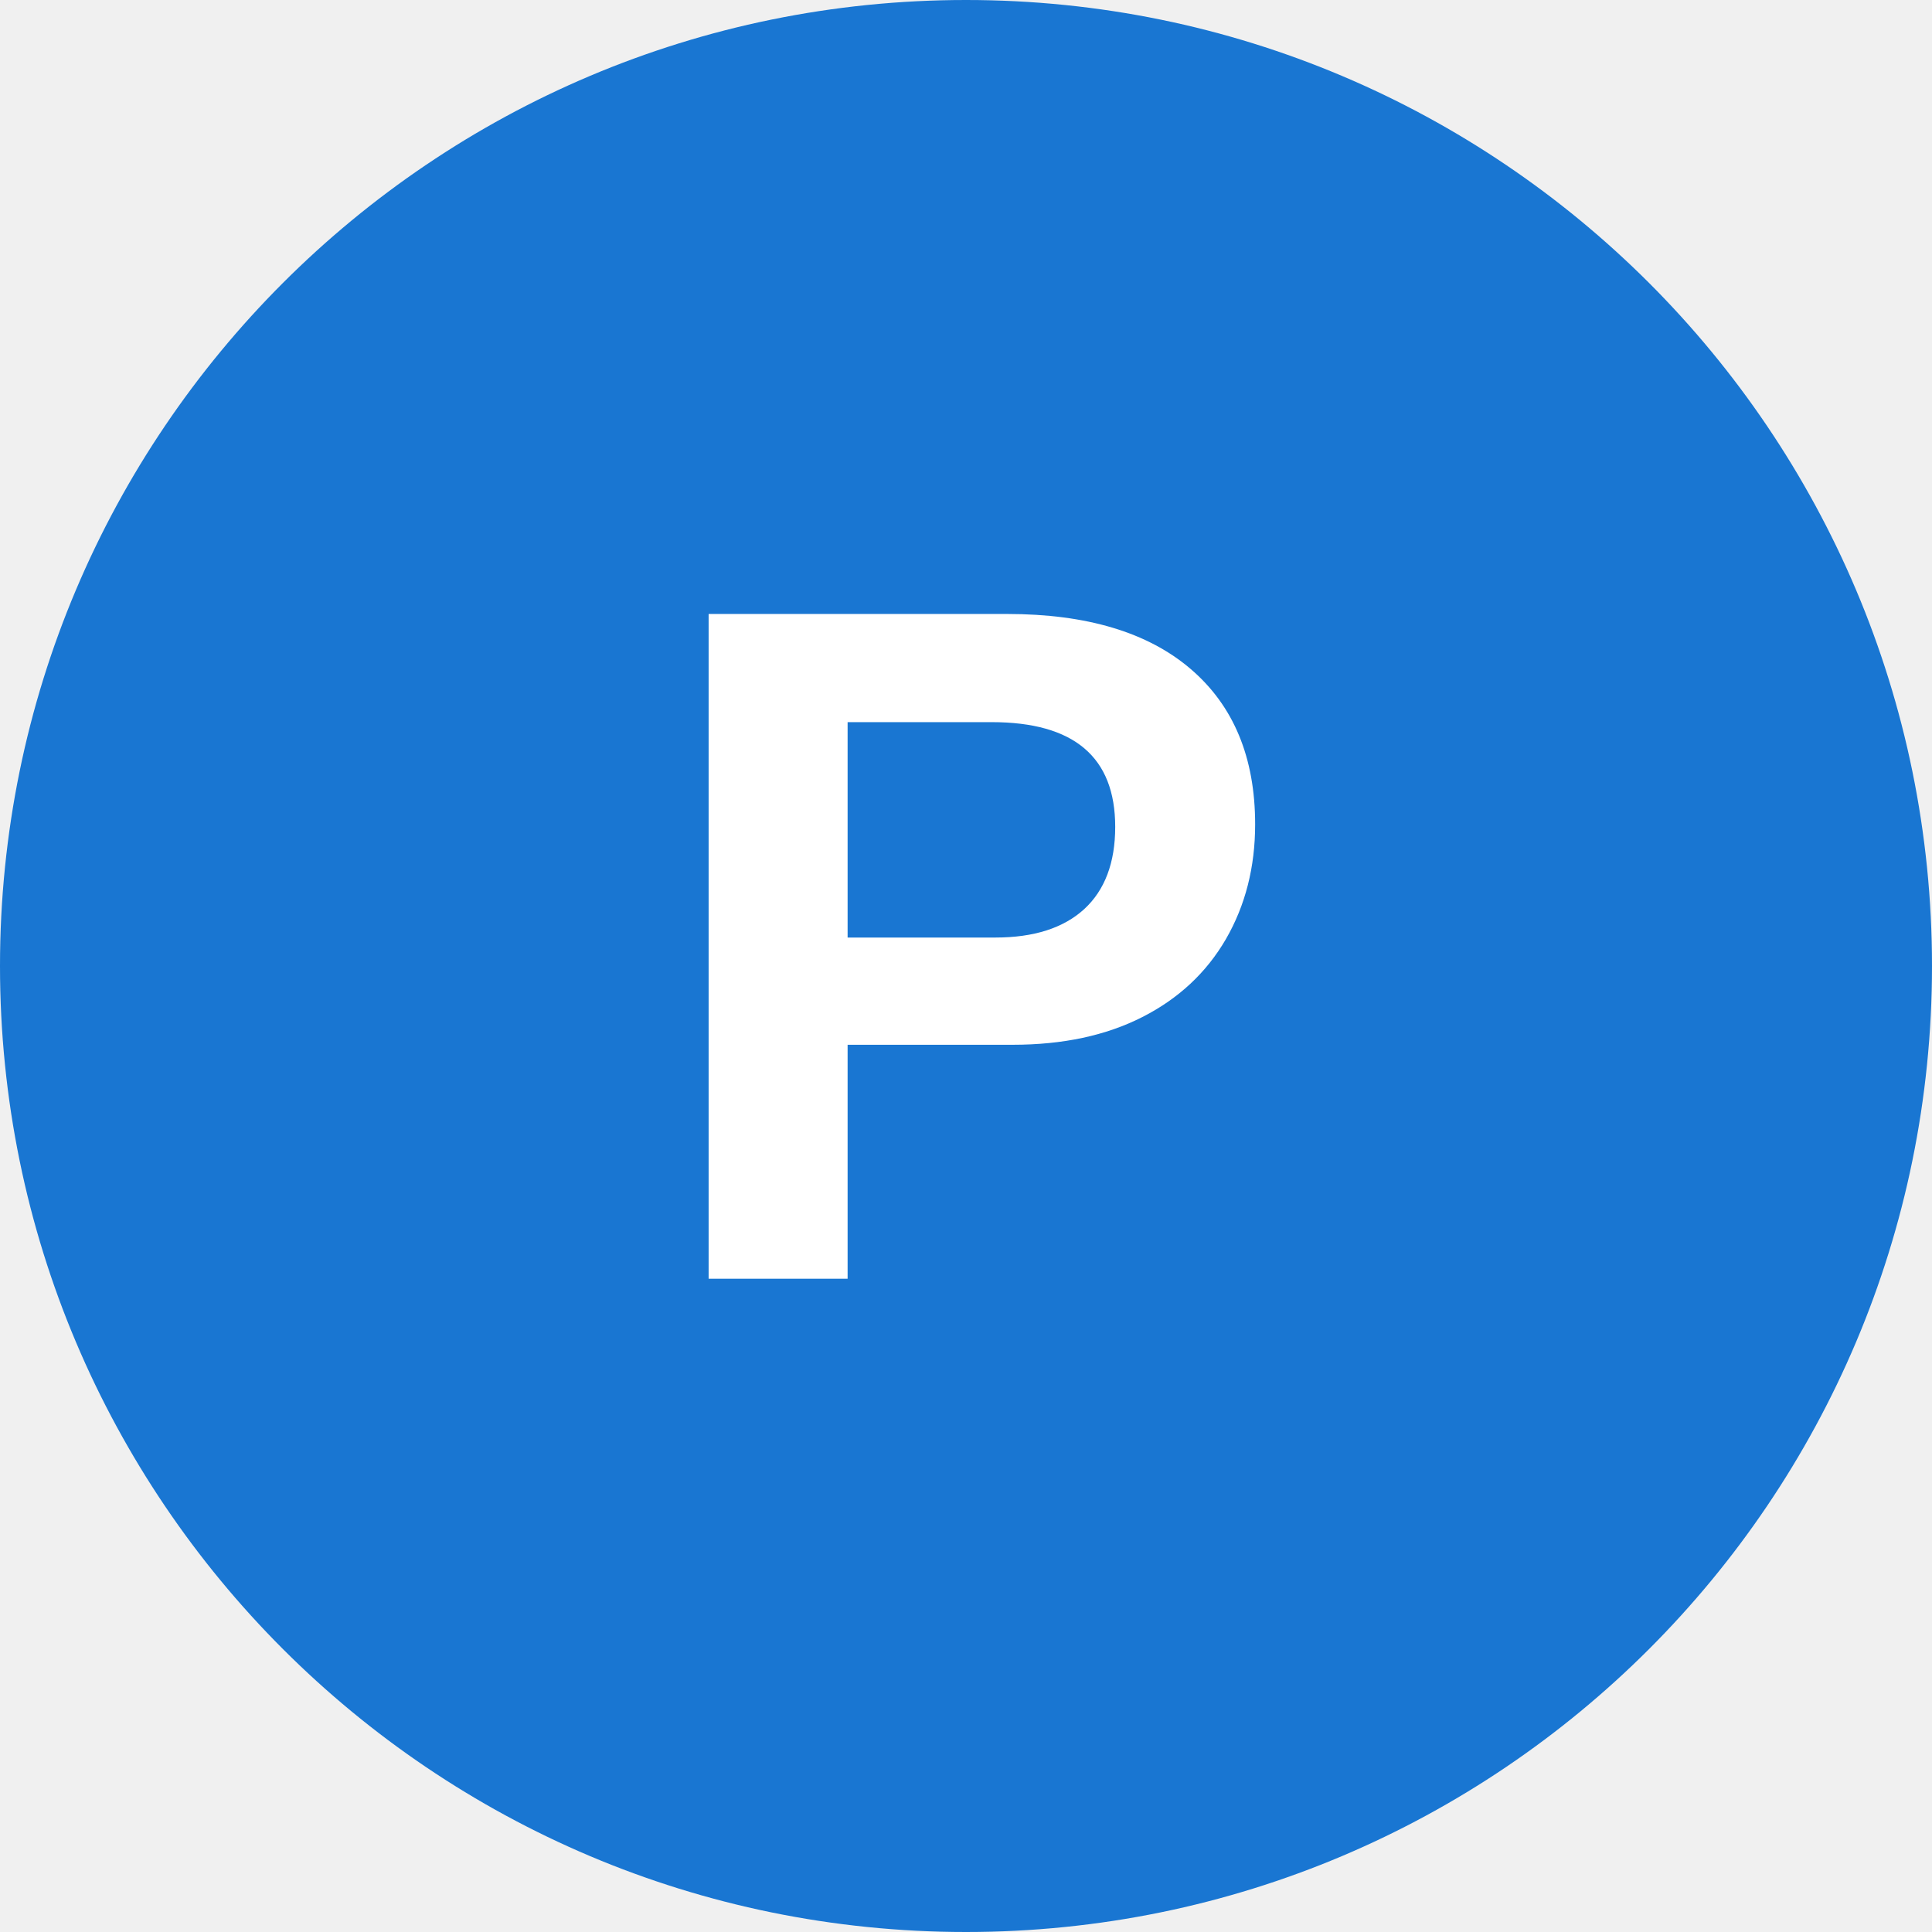
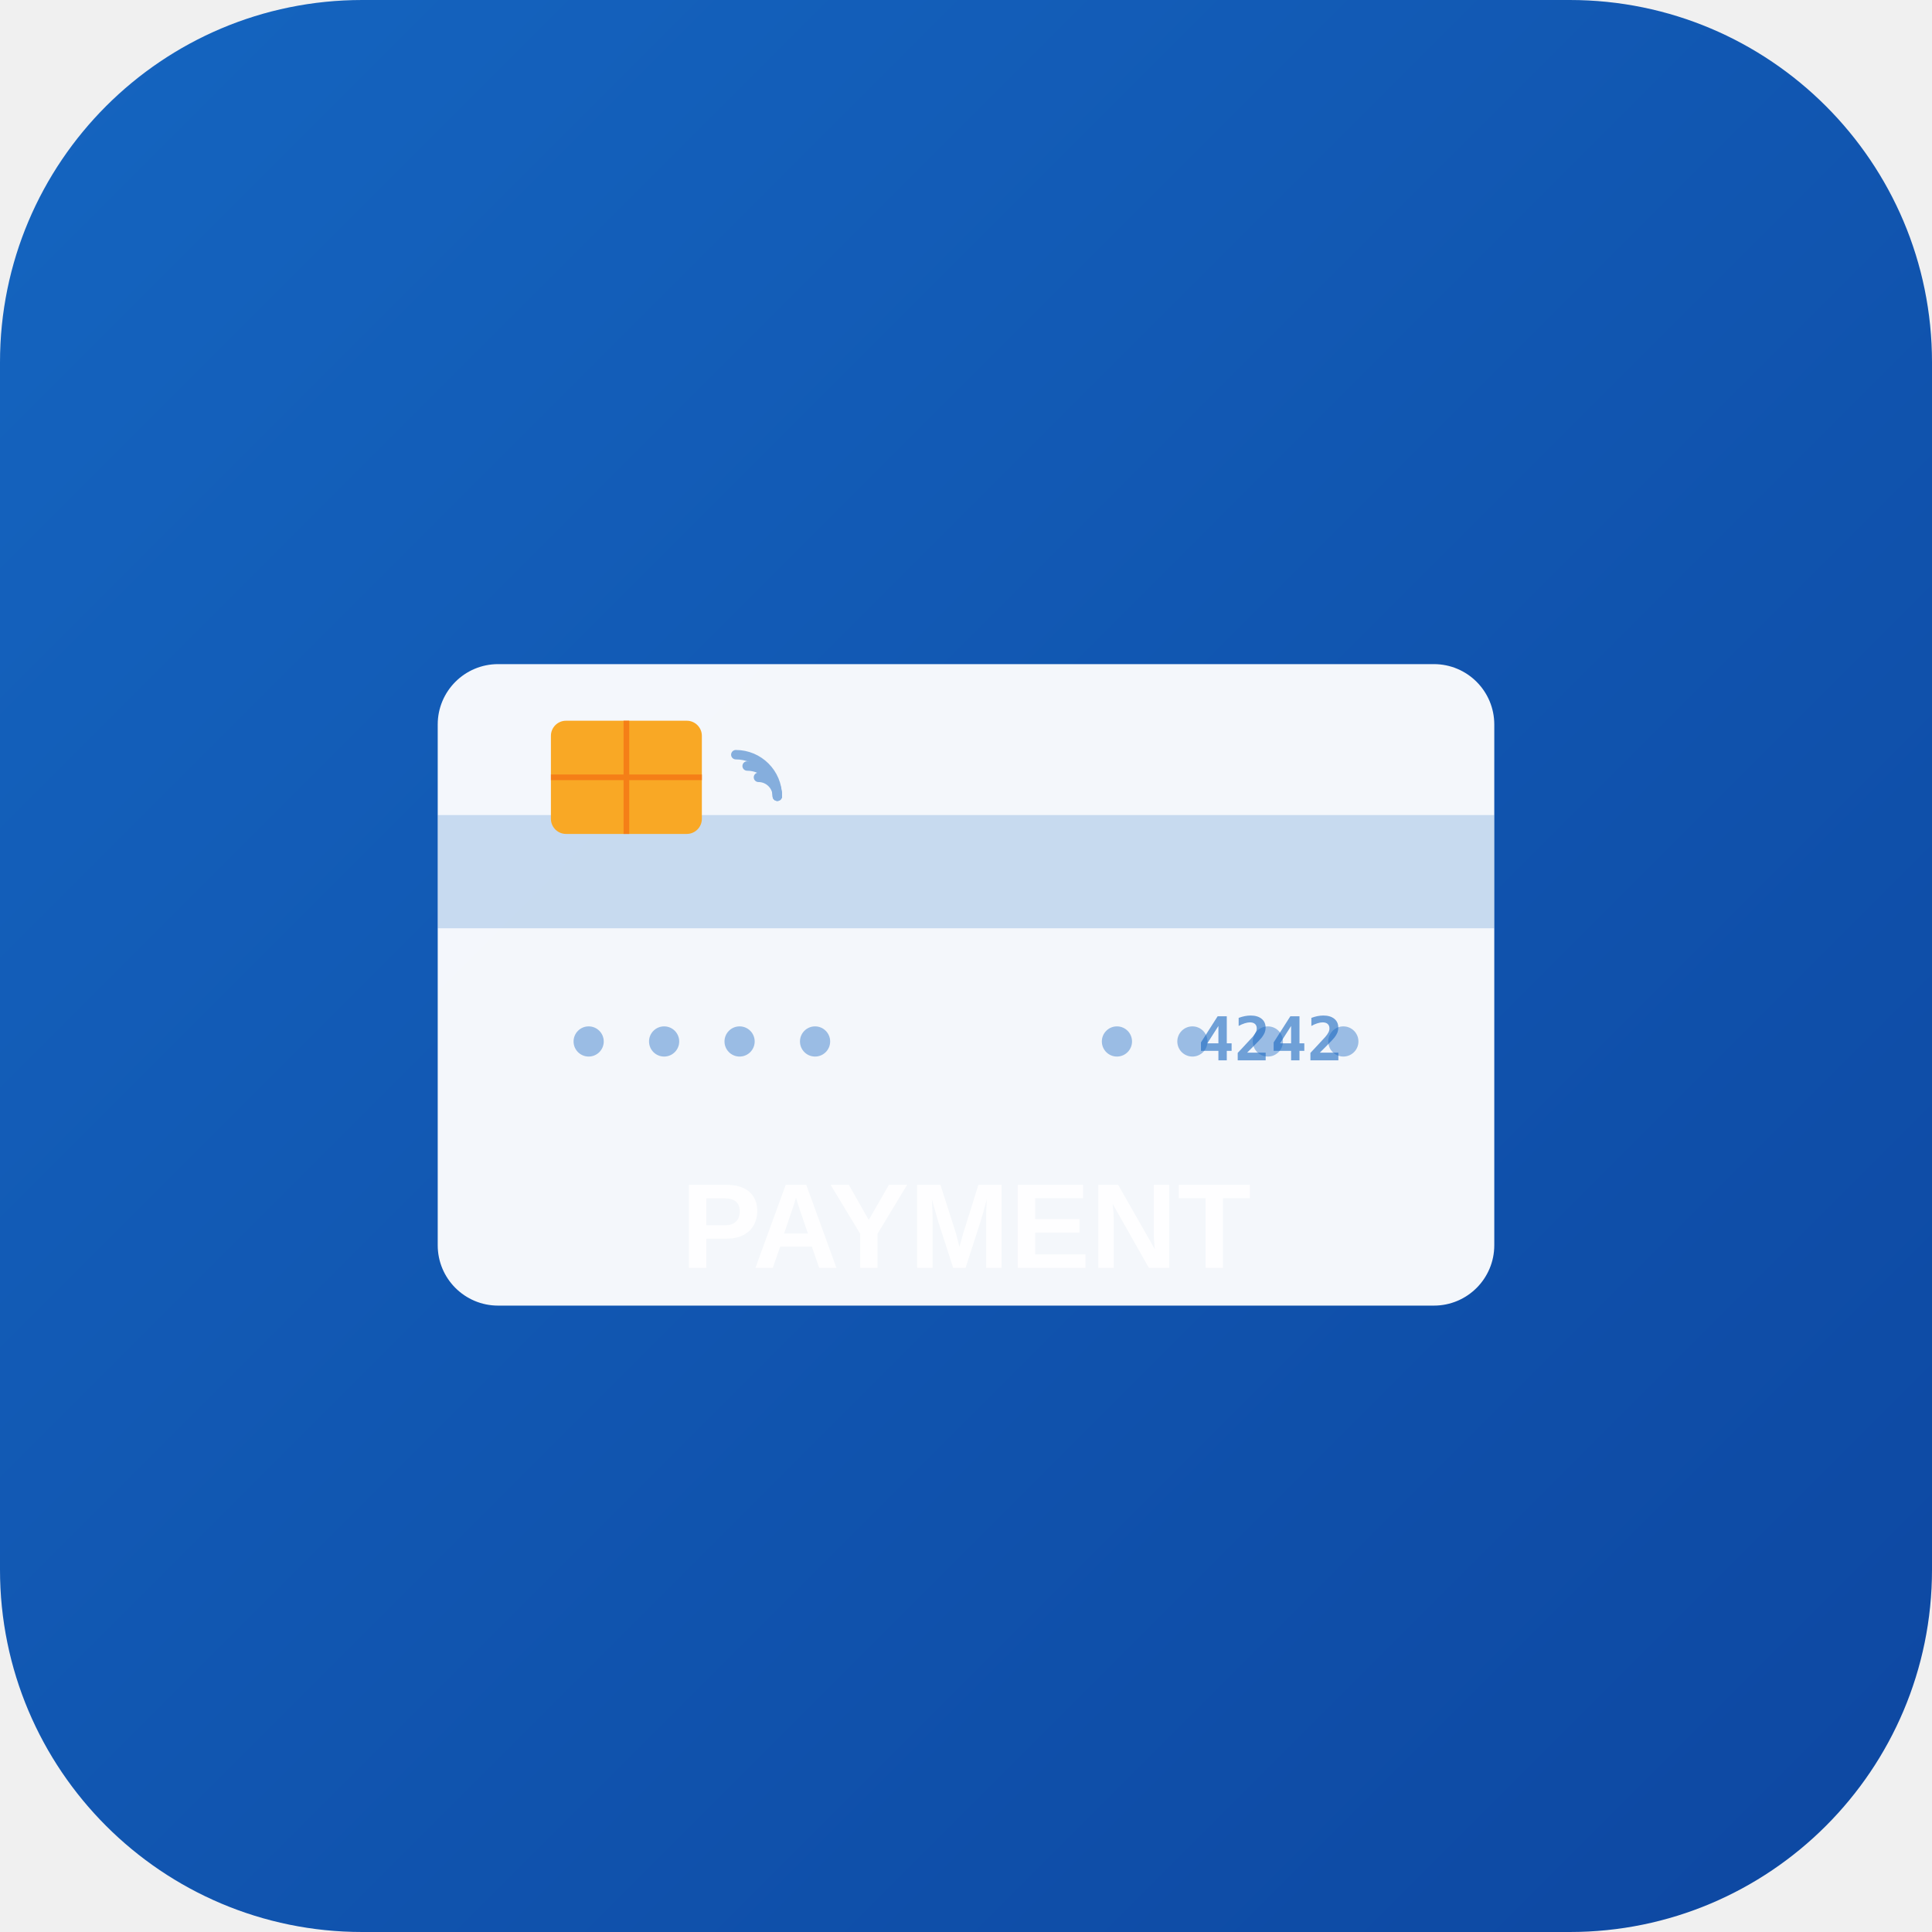
- <svg xmlns="http://www.w3.org/2000/svg" width="96" height="96" viewBox="0 0 96 96">
-   <circle cx="48" cy="48" r="48" fill="#1976d2" />
-   <text x="50%" y="52%" text-anchor="middle" dominant-baseline="middle" fill="#ffffff" font-family="Arial,sans-serif" font-weight="bold" font-size="48">P</text>
+ <svg xmlns="http://www.w3.org/2000/svg" width="512" height="512" viewBox="0 0 512 512">
+   <defs>
+     <linearGradient id="bg" x1="0%" y1="0%" x2="100%" y2="100%">
+       <stop offset="0%" style="stop-color:#1565c0" />
+       <stop offset="100%" style="stop-color:#0d47a1" />
+     </linearGradient>
+   </defs>
+   <rect width="512" height="512" rx="96" fill="url(#bg)" />
+   <g transform="translate(256,256)">
+     <rect x="-140" y="-80" width="280" height="170" rx="16" fill="#ffffff" opacity="0.95" />
+     <rect x="-140" y="-40" width="280" height="30" fill="#1565c0" opacity="0.2" />
+     <rect x="-110" y="-65" width="40" height="30" rx="4" fill="#f9a825" />
+     <line x1="-110" y1="-50" x2="-70" y2="-50" stroke="#f57f17" stroke-width="1.5" />
+     <line x1="-90" y1="-65" x2="-90" y2="-35" stroke="#f57f17" stroke-width="1.5" />
+     <g transform="translate(-55,-50)" fill="none" stroke="#1565c0" stroke-width="2.5" stroke-linecap="round" opacity="0.5">
+       <path d="M0,0 a5,5 0 0,1 5,5" />
+       <path d="M-3,-3 a8,8 0 0,1 8,8" />
+       <path d="M-6,-6 a11,11 0 0,1 11,11" />
+     </g>
+     <circle cx="-100" cy="20" r="4" fill="#1565c0" opacity="0.4" />
+     <circle cx="-80" cy="20" r="4" fill="#1565c0" opacity="0.4" />
+     <circle cx="-60" cy="20" r="4" fill="#1565c0" opacity="0.4" />
+     <circle cx="-40" cy="20" r="4" fill="#1565c0" opacity="0.4" />
+     <circle cx="40" cy="20" r="4" fill="#1565c0" opacity="0.4" />
+     <circle cx="60" cy="20" r="4" fill="#1565c0" opacity="0.4" />
+     <circle cx="80" cy="20" r="4" fill="#1565c0" opacity="0.4" />
+     <circle cx="100" cy="20" r="4" fill="#1565c0" opacity="0.4" />
+     <text x="100" y="25" text-anchor="end" fill="#1565c0" font-family="monospace" font-size="16" font-weight="bold" opacity="0.6">4242</text>
+     <text x="0" y="80" text-anchor="middle" fill="#ffffff" font-family="Arial,sans-serif" font-weight="bold" font-size="32" opacity="0.9">PAYMENT</text>
+   </g>
</svg>
